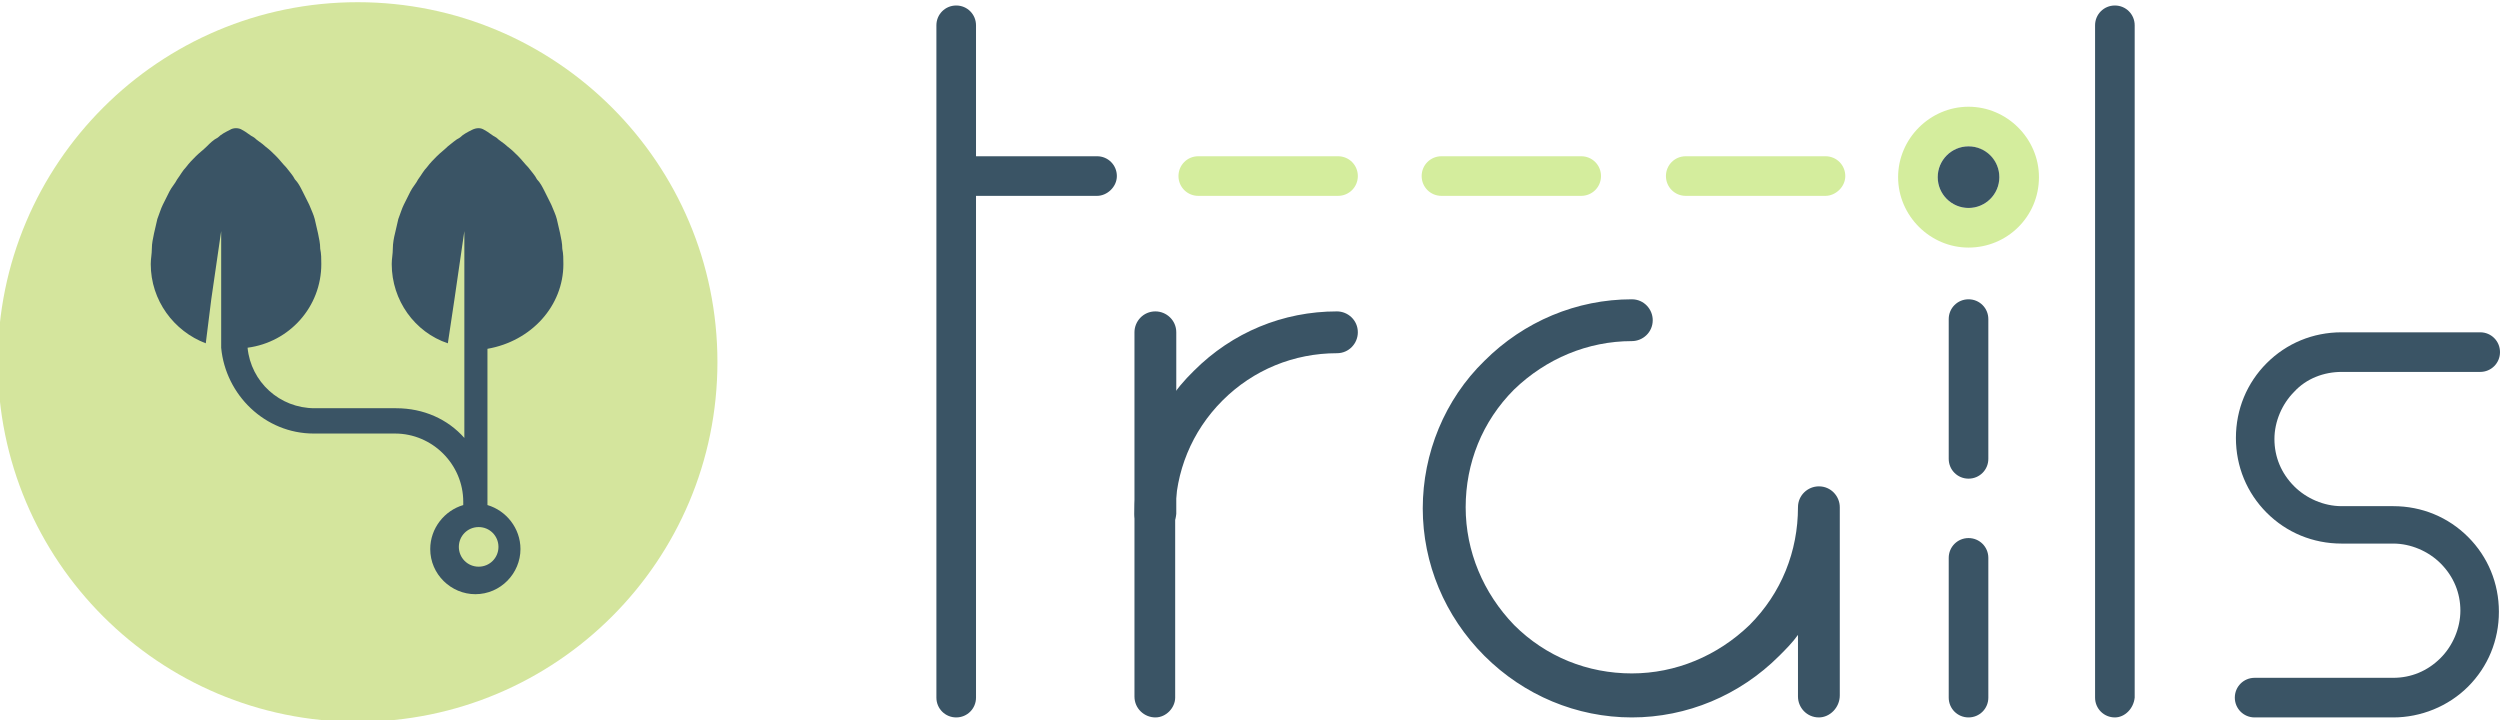
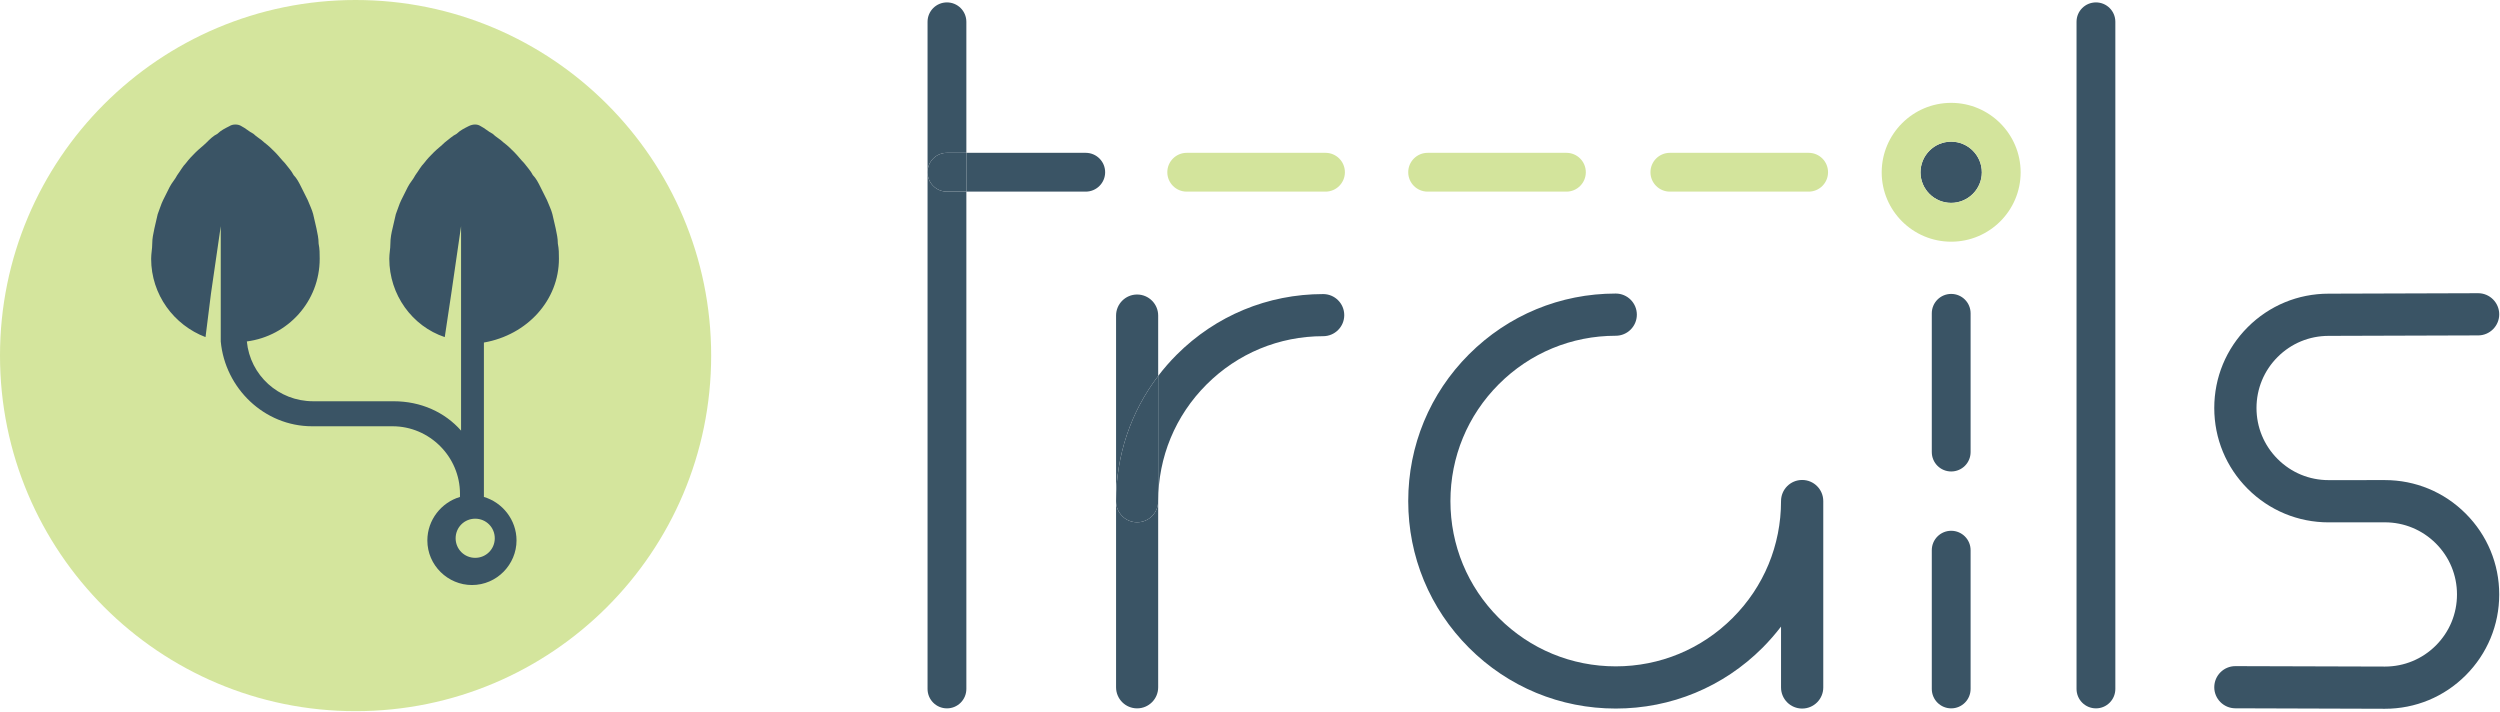
- <svg xmlns="http://www.w3.org/2000/svg" version="1.1" id="Layer_1" x="0px" y="0px" viewBox="170.4 728.5 227.2 65.4" style="enable-background:new 170.4 728.5 227.2 65.4;" xml:space="preserve">
-   <style type="text/css">
- 	.st0{fill:#D4ED9D;}
- 	.st1{fill:#3A5465;}
- 	.st2{fill:#D4E59D;}
- </style>
-   <g id="Layer_1_1_">
-     <path class="st0" d="M349.3,738.2c-3.5,0-6.4,2.9-6.4,6.4s2.9,6.4,6.4,6.4s6.4-2.8,6.4-6.4C355.7,741.1,352.8,738.2,349.3,738.2z    M349.3,747.4c-1.6,0-2.8-1.3-2.8-2.8c0-1.6,1.3-2.8,2.8-2.8s2.8,1.3,2.8,2.8C352.1,746.1,350.9,747.4,349.3,747.4z" />
-     <path class="st1" d="M335.7,793.7c-1.1,0-1.9-0.9-1.9-1.9v-5.6c-0.5,0.7-1.1,1.3-1.7,1.9c-3.6,3.6-8.4,5.6-13.4,5.6   s-9.8-2-13.4-5.6c-3.6-3.6-5.6-8.4-5.6-13.4s2-9.9,5.6-13.4c3.6-3.6,8.4-5.6,13.4-5.6c1.1,0,1.9,0.9,1.9,1.9c0,1.1-0.9,1.9-1.9,1.9   c-4,0-7.8,1.6-10.7,4.4c-2.9,2.9-4.4,6.7-4.4,10.7s1.6,7.8,4.4,10.7c2.9,2.9,6.7,4.4,10.7,4.4c4,0,7.8-1.6,10.7-4.4   c2.9-2.9,4.4-6.7,4.4-10.7c0-1.1,0.9-1.9,1.9-1.9c1.1,0,1.9,0.9,1.9,1.9v17.1C337.6,792.8,336.7,793.7,335.7,793.7z" />
-     <path class="st1" d="M275.4,793.7c-1,0-1.9-0.8-1.9-1.9v-16.6c0-4.9,1.9-9.6,5.4-13c3.5-3.5,8.1-5.4,13-5.4c1,0,1.9,0.8,1.9,1.9   c0,1-0.8,1.9-1.9,1.9c-3.9,0-7.6,1.5-10.4,4.3c-2.8,2.8-4.3,6.5-4.3,10.4v16.6C277.2,792.8,276.4,793.7,275.4,793.7z" />
-     <path class="st1" d="M257.3,793.7c-1,0-1.8-0.8-1.8-1.8v-61.1c0-1,0.8-1.8,1.8-1.8s1.8,0.8,1.8,1.8v61.1   C259.1,792.9,258.3,793.7,257.3,793.7z" />
-     <path class="st1" d="M362.6,793.7c-1,0-1.8-0.8-1.8-1.8v-61.1c0-1,0.8-1.8,1.8-1.8s1.8,0.8,1.8,1.8v61.1   C364.3,792.9,363.5,793.7,362.6,793.7z" />
-     <path class="st1" d="M387.9,793.7h-12.6c-1,0-1.8-0.8-1.8-1.8s0.8-1.8,1.8-1.8l0,0h12.6c1.6,0,3.1-0.6,4.3-1.8   c1.1-1.1,1.8-2.7,1.8-4.3c0-1.6-0.6-3.1-1.8-4.3c-1.1-1.1-2.7-1.8-4.3-1.8h-4.7c-2.6,0-5-1-6.8-2.8s-2.8-4.2-2.8-6.8   c0-2.6,1-5,2.8-6.8s4.2-2.8,6.8-2.8h12.6l0,0c1,0,1.8,0.8,1.8,1.8s-0.8,1.8-1.8,1.8h-12.6c-1.6,0-3.2,0.6-4.3,1.8   c-1.1,1.1-1.8,2.7-1.8,4.3c0,1.6,0.6,3.1,1.8,4.3c1.1,1.1,2.7,1.8,4.3,1.8h4.7c2.6,0,5,1,6.8,2.8s2.8,4.2,2.8,6.8s-1,5-2.8,6.8   S390.4,793.7,387.9,793.7z" />
-     <path class="st1" d="M270.1,746.3h-12.7c-1,0-1.8-0.8-1.8-1.8s0.8-1.8,1.8-1.8h12.7c1,0,1.8,0.8,1.8,1.8S271,746.3,270.1,746.3z" />
-     <path class="st1" d="M275.4,777.1c-1,0-1.9-0.8-1.9-1.9v-16.5c0-1,0.8-1.9,1.9-1.9c1,0,1.9,0.8,1.9,1.9v16.5   C277.2,776.3,276.4,777.1,275.4,777.1z" />
-     <path class="st0" d="M292,746.3h-12.7c-1,0-1.8-0.8-1.8-1.8s0.8-1.8,1.8-1.8H292c1,0,1.8,0.8,1.8,1.8S293,746.3,292,746.3z" />
-     <path class="st0" d="M314.1,746.3h-12.7c-1,0-1.8-0.8-1.8-1.8s0.8-1.8,1.8-1.8h12.7c1,0,1.8,0.8,1.8,1.8S315.1,746.3,314.1,746.3z" />
-     <path class="st0" d="M336.3,746.3h-12.7c-1,0-1.8-0.8-1.8-1.8s0.8-1.8,1.8-1.8h12.7c1,0,1.8,0.8,1.8,1.8S337.2,746.3,336.3,746.3z" />
-     <path class="st1" d="M349.3,772c-1,0-1.8-0.8-1.8-1.8v-12.7c0-1,0.8-1.8,1.8-1.8s1.8,0.8,1.8,1.8v12.7   C351.1,771.2,350.3,772,349.3,772z" />
-     <path class="st1" d="M349.3,793.7c-1,0-1.8-0.8-1.8-1.8v-12.7c0-1,0.8-1.8,1.8-1.8s1.8,0.8,1.8,1.8v12.7   C351.1,792.9,350.3,793.7,349.3,793.7z" />
-     <circle class="st1" cx="349.3" cy="744.6" r="2.8" />
+ <svg xmlns="http://www.w3.org/2000/svg" version="1.1" id="Layer_2" x="0px" y="0px" width="801.427px" height="227.979px" viewBox="169.703 921.208 801.427 227.979" enable-background="new 169.703 921.208 801.427 227.979" xml:space="preserve">
+   <g id="XMLID_1_">
+     <g>
+       <path fill="#3A5465" d="M795.19,966.62c5.39,0,9.829,4.399,9.829,9.84c0,5.39-4.439,9.79-9.829,9.79c-5.431,0-9.83-4.4-9.83-9.79    C785.36,971.02,789.76,966.62,795.19,966.62z" />
+       <path fill="#D3E49C" d="M795.19,954.18c12.279,0,22.27,10,22.27,22.28c0,12.271-9.99,22.23-22.27,22.23    c-12.28,0-22.271-9.96-22.271-22.23C772.92,964.18,782.91,954.18,795.19,954.18z M805.02,976.46c0-5.44-4.439-9.84-9.829-9.84    c-5.431,0-9.83,4.399-9.83,9.84c0,5.39,4.399,9.79,9.83,9.79C800.58,986.25,805.02,981.85,805.02,976.46z" />
+     </g>
+     <g>
+ 	</g>
  </g>
-   <g id="Layer_5_1_">
+   <g id="XMLID_2_">
    <g>
-       <circle class="st2" cx="202.9" cy="761.4" r="32.7" />
+       <path fill="#3A5465" d="M970.88,1021.95c0.01,3.729-3.01,6.77-6.74,6.78l-47.939,0.149c-6.2,0-12,2.41-16.36,6.771    c-4.37,4.369-6.77,10.18-6.77,16.35s2.399,11.98,6.77,16.35c4.36,4.37,10.16,6.771,16.34,6.771l18.051-0.01    c9.779,0,18.989,3.819,25.909,10.75c6.92,6.93,10.74,16.13,10.74,25.909c0,9.79-3.82,18.99-10.74,25.921    c-6.92,6.92-16.12,10.729-25.909,10.729l-47.95-0.15c-3.74-0.01-6.761-3.05-6.75-6.779c0.02-3.73,3.04-6.74,6.76-6.74    c0.02,0,0.02,0,0.03,0l47.93,0.14c6.16,0,11.97-2.409,16.33-6.77c4.36-4.37,6.76-10.17,6.76-16.351    c0-6.17-2.399-11.979-6.76-16.34c-4.38-4.37-10.18-6.779-16.35-6.779l-18.051,0.01c-9.779,0-18.989-3.82-25.92-10.74    c-6.92-6.92-10.729-16.13-10.729-25.92s3.81-19,10.729-25.92c6.931-6.92,16.141-10.73,25.92-10.73l47.91-0.149    c0.01,0,0.01,0,0.03,0C967.83,1015.2,970.87,1018.22,970.88,1021.95z" />
+       <path fill="#3A5465" d="M847.82,928.19v213.869c0,3.44-2.78,6.23-6.21,6.23c-3.45,0-6.23-2.79-6.23-6.23V928.19    c0-3.44,2.78-6.21,6.23-6.21C845.04,921.98,847.82,924.75,847.82,928.19z" />
+       <path fill="#3A5465" d="M801.42,1097.58v44.479c0,3.44-2.78,6.23-6.22,6.23c-3.44,0-6.22-2.79-6.22-6.23v-44.479    c0-3.43,2.779-6.22,6.22-6.22C798.64,1091.36,801.42,1094.15,801.42,1097.58z" />
+       <path fill="#3A5465" d="M801.42,1021.65v44.479c0,3.45-2.78,6.22-6.22,6.22c-3.44,0-6.22-2.77-6.22-6.22v-44.479    c0-3.44,2.779-6.221,6.22-6.221C798.64,1015.43,801.42,1018.21,801.42,1021.65z" />
+       <path fill="#D3E49C" d="M749.5,970.2c3.44,0,6.22,2.78,6.22,6.22c0,3.44-2.779,6.22-6.22,6.22h-44.48    c-3.439,0-6.229-2.779-6.229-6.22c0-3.439,2.79-6.22,6.229-6.22H749.5z" />
+       <path fill="#3A5465" d="M754.19,1081.84v59.75c0,3.73-3.03,6.76-6.771,6.76s-6.77-3.029-6.77-6.76v-19.52    c-1.811,2.37-3.801,4.649-5.94,6.8c-12.57,12.57-29.28,19.479-47.05,19.479c-17.771,0-34.47-6.909-47.04-19.479    c-12.561-12.561-19.48-29.26-19.48-47.03c0-17.78,6.92-34.49,19.48-47.05c12.57-12.56,29.27-19.48,47.04-19.48    c3.74,0,6.77,3.03,6.77,6.771c0,3.729-3.029,6.76-6.77,6.76c-14.15,0-27.46,5.51-37.47,15.521    c-10.011,10.01-15.521,23.319-15.521,37.479c0,14.15,5.51,27.46,15.521,37.47c10.01,10,23.319,15.511,37.47,15.511    c14.16,0,27.46-5.511,37.47-15.511c10.021-10.01,15.521-23.319,15.521-37.47c0-3.74,3.029-6.77,6.77-6.77    S754.19,1078.1,754.19,1081.84z" />
+       <path fill="#D3E49C" d="M671.85,970.2c3.44,0,6.221,2.78,6.221,6.22c0,3.44-2.78,6.22-6.221,6.22H627.36    c-3.431,0-6.221-2.779-6.221-6.22c0-3.439,2.79-6.22,6.221-6.22H671.85z" />
+       <path fill="#D3E49C" d="M594.62,970.2c3.439,0,6.22,2.78,6.22,6.22c0,3.44-2.78,6.22-6.22,6.22h-44.49    c-3.43,0-6.22-2.779-6.22-6.22c0-3.439,2.79-6.22,6.22-6.22H594.62z" />
+       <path fill="#3A5465" d="M593.87,1015.48c3.74,0,6.76,3.02,6.76,6.75c0,3.729-3.02,6.75-6.76,6.75c-14.13,0-27.4,5.5-37.4,15.5    c-9.989,9.979-15.489,23.27-15.489,37.399v-40.16c1.81-2.38,3.789-4.649,5.939-6.8C559.46,1022.38,576.14,1015.48,593.87,1015.48z    " />
+       <path fill="#3A5465" d="M540.98,1081.88v59.65c0,3.739-3.021,6.76-6.75,6.76c-3.73,0-6.75-3.021-6.75-6.76v-59.65    c0,3.73,3.02,6.76,6.75,6.76C537.96,1088.64,540.98,1085.61,540.98,1081.88z" />
+       <path fill="#3A5465" d="M540.98,1041.72v40.16c0,3.73-3.021,6.76-6.75,6.76c-3.73,0-6.75-3.029-6.75-6.76    C527.48,1067.18,532.22,1053.21,540.98,1041.72z" />
+       <path fill="#3A5465" d="M540.98,1022.37v19.35c-8.761,11.49-13.5,25.46-13.5,40.16v-59.51c0-3.72,3.02-6.75,6.75-6.75    C537.96,1015.62,540.98,1018.65,540.98,1022.37z" />
+       <path fill="#3A5465" d="M517.75,970.2c3.44,0,6.23,2.78,6.23,6.22c0,3.44-2.79,6.22-6.23,6.22h-38.26V970.2H517.75z" />
+       <path fill="#3A5465" d="M479.49,982.64v159.42c0,3.44-2.78,6.23-6.221,6.23c-3.439,0-6.22-2.79-6.22-6.23V976.42    c0,3.44,2.78,6.22,6.22,6.22H479.49z" />
+       <path fill="#3A5465" d="M479.49,970.2v12.439h-6.221c-3.439,0-6.22-2.779-6.22-6.22c0-3.439,2.78-6.22,6.22-6.22H479.49z" />
+       <path fill="#3A5465" d="M479.49,928.2v42h-6.221c-3.439,0-6.22,2.78-6.22,6.22V928.2c0-3.44,2.78-6.22,6.22-6.22    C476.71,921.98,479.49,924.76,479.49,928.2z" />
+     </g>
+     <g>
+ 	</g>
+   </g>
+   <g id="Layer_5_2_">
+     <g>
+       <circle fill="#D4E59D" cx="283.692" cy="1035.197" r="113.989" />
    </g>
  </g>
-   <g id="Layer_14_1_">
-     <path class="st1" d="M221.6,752.5c0-0.5,0-0.9-0.1-1.4c0-0.5-0.1-0.9-0.2-1.4c-0.1-0.4-0.2-0.9-0.3-1.3c-0.1-0.4-0.3-0.8-0.5-1.3   c-0.2-0.4-0.4-0.8-0.6-1.2c-0.2-0.4-0.4-0.8-0.7-1.1c-0.2-0.4-0.5-0.7-0.8-1.1c-0.3-0.3-0.6-0.7-0.9-1c-0.3-0.3-0.6-0.6-1-0.9   c-0.3-0.3-0.7-0.5-1-0.8c-0.4-0.2-0.7-0.5-1.1-0.7c-0.3-0.2-0.7-0.2-1.1,0c-0.4,0.2-0.8,0.4-1.1,0.7c-0.4,0.2-0.7,0.5-1.1,0.8   c-0.3,0.3-0.7,0.6-1,0.9c-0.3,0.3-0.6,0.6-0.9,1c-0.3,0.3-0.5,0.7-0.8,1.1c-0.2,0.4-0.5,0.7-0.7,1.1c-0.2,0.4-0.4,0.8-0.6,1.2   c-0.2,0.4-0.3,0.8-0.5,1.3c-0.1,0.4-0.2,0.9-0.3,1.3c-0.1,0.4-0.2,0.9-0.2,1.4c0,0.5-0.1,0.9-0.1,1.4c0,3.3,2.1,6.2,5.1,7.2l0.6-4   l0.9-6.2v10.6c0,0,0,0,0,0l0,8.2c-1.5-1.7-3.7-2.7-6.2-2.7h-7.4c-3.2,0-5.8-2.4-6.1-5.5c3.8-0.5,6.7-3.7,6.7-7.6   c0-0.5,0-0.9-0.1-1.4c0-0.5-0.1-0.9-0.2-1.4c-0.1-0.4-0.2-0.9-0.3-1.3c-0.1-0.4-0.3-0.8-0.5-1.3c-0.2-0.4-0.4-0.8-0.6-1.2   c-0.2-0.4-0.4-0.8-0.7-1.1c-0.2-0.4-0.5-0.7-0.8-1.1c-0.3-0.3-0.6-0.7-0.9-1c-0.3-0.3-0.6-0.6-1-0.9c-0.3-0.3-0.7-0.5-1-0.8   c-0.4-0.2-0.7-0.5-1.1-0.7c-0.3-0.2-0.8-0.2-1.1,0c-0.4,0.2-0.8,0.4-1.1,0.7c-0.4,0.2-0.7,0.5-1,0.8c-0.3,0.3-0.7,0.6-1,0.9   c-0.3,0.3-0.6,0.6-0.9,1c-0.3,0.3-0.5,0.7-0.8,1.1c-0.2,0.4-0.5,0.7-0.7,1.1c-0.2,0.4-0.4,0.8-0.6,1.2c-0.2,0.4-0.3,0.8-0.5,1.3   c-0.1,0.4-0.2,0.9-0.3,1.3c-0.1,0.5-0.2,0.9-0.2,1.4c0,0.5-0.1,0.9-0.1,1.4c0,3.3,2.1,6.1,5,7.2l0.5-4l0.9-6.2v9.6   c0,0.1,0,0.2,0,0.3c0,0.2,0,0.4,0,0.6v0.1c0,0,0,0,0,0c0.4,4.3,4,7.8,8.4,7.8h7.4c3.4,0,6.2,2.8,6.2,6.2c0,0,0,0.1,0,0.1v0.2   c-1.7,0.5-3,2.1-3,4c0,2.3,1.9,4.1,4.1,4.1c2.3,0,4.1-1.9,4.1-4.1c0-1.9-1.3-3.5-3-4l0-14.2C218.7,759.5,221.6,756.3,221.6,752.5z    M215.7,778.2c0,1-0.8,1.8-1.8,1.8c-1,0-1.8-0.8-1.8-1.8c0-1,0.8-1.8,1.8-1.8C214.9,776.4,215.7,777.2,215.7,778.2z" />
+   <g id="Layer_14_2_">
+     <path fill="#3A5465" d="M348.879,1004.173c0-1.743,0-3.138-0.349-4.881c0-1.743-0.349-3.137-0.697-4.88   c-0.349-1.395-0.697-3.138-1.046-4.532c-0.348-1.395-1.045-2.788-1.742-4.531c-0.697-1.395-1.395-2.789-2.092-4.184   s-1.395-2.788-2.44-3.834c-0.697-1.395-1.743-2.44-2.788-3.835c-1.047-1.045-2.092-2.439-3.138-3.485s-2.092-2.092-3.486-3.138   c-1.046-1.046-2.44-1.743-3.485-2.788c-1.395-0.697-2.44-1.743-3.835-2.44c-1.046-0.697-2.44-0.697-3.835,0   s-2.788,1.395-3.834,2.44c-1.395,0.697-2.44,1.742-3.834,2.788c-1.047,1.046-2.441,2.092-3.486,3.138   c-1.046,1.046-2.092,2.092-3.138,3.485c-1.046,1.046-1.743,2.44-2.788,3.835c-0.697,1.395-1.744,2.44-2.44,3.834   c-0.697,1.395-1.395,2.789-2.092,4.184s-1.046,2.789-1.743,4.531c-0.348,1.395-0.697,3.138-1.045,4.532   c-0.35,1.395-0.697,3.137-0.697,4.88s-0.35,3.138-0.35,4.881c0,11.503,7.32,21.612,17.779,25.099l2.091-13.944l3.138-21.612v36.95   l0,0v28.585c-5.229-5.926-12.898-9.412-21.613-9.412h-25.795c-11.155,0-20.219-8.366-21.265-19.173   c13.247-1.742,23.355-12.897,23.355-26.492c0-1.743,0-3.138-0.349-4.881c0-1.743-0.349-3.137-0.697-4.88   c-0.348-1.395-0.697-3.138-1.045-4.532c-0.35-1.395-1.047-2.788-1.744-4.531c-0.696-1.395-1.394-2.789-2.091-4.184   s-1.395-2.788-2.44-3.834c-0.697-1.395-1.742-2.44-2.789-3.835c-1.045-1.045-2.091-2.439-3.137-3.485s-2.092-2.092-3.486-3.138   c-1.045-1.046-2.439-1.743-3.485-2.788c-1.395-0.697-2.44-1.743-3.835-2.44c-1.045-0.697-2.789-0.697-3.834,0   c-1.395,0.697-2.789,1.395-3.835,2.44c-1.394,0.697-2.44,1.742-3.485,2.788c-1.047,1.046-2.44,2.092-3.486,3.138   s-2.092,2.092-3.137,3.485c-1.047,1.046-1.744,2.44-2.789,3.835c-0.697,1.395-1.743,2.44-2.44,3.834   c-0.697,1.395-1.395,2.789-2.092,4.184c-0.696,1.395-1.046,2.789-1.743,4.531c-0.348,1.395-0.697,3.138-1.045,4.532   c-0.35,1.743-0.697,3.137-0.697,4.88s-0.35,3.138-0.35,4.881c0,11.503,7.321,21.264,17.43,25.099l1.744-13.944l3.137-21.612v33.465   c0,0.349,0,0.697,0,1.046c0,0.697,0,1.395,0,2.091v0.349l0,0c1.395,14.989,13.943,27.19,29.281,27.19h25.796   c11.853,0,21.612,9.761,21.612,21.612v0.349v0.697c-5.926,1.743-10.457,7.32-10.457,13.943c0,8.018,6.623,14.293,14.292,14.293   c8.018,0,14.292-6.624,14.292-14.293c0-6.623-4.531-12.2-10.457-13.943v-49.5C338.77,1028.574,348.879,1017.419,348.879,1004.173z    M328.313,1093.761c0,3.485-2.789,6.274-6.275,6.274s-6.274-2.789-6.274-6.274c0-3.486,2.788-6.274,6.274-6.274   S328.313,1090.274,328.313,1093.761z" />
  </g>
</svg>
